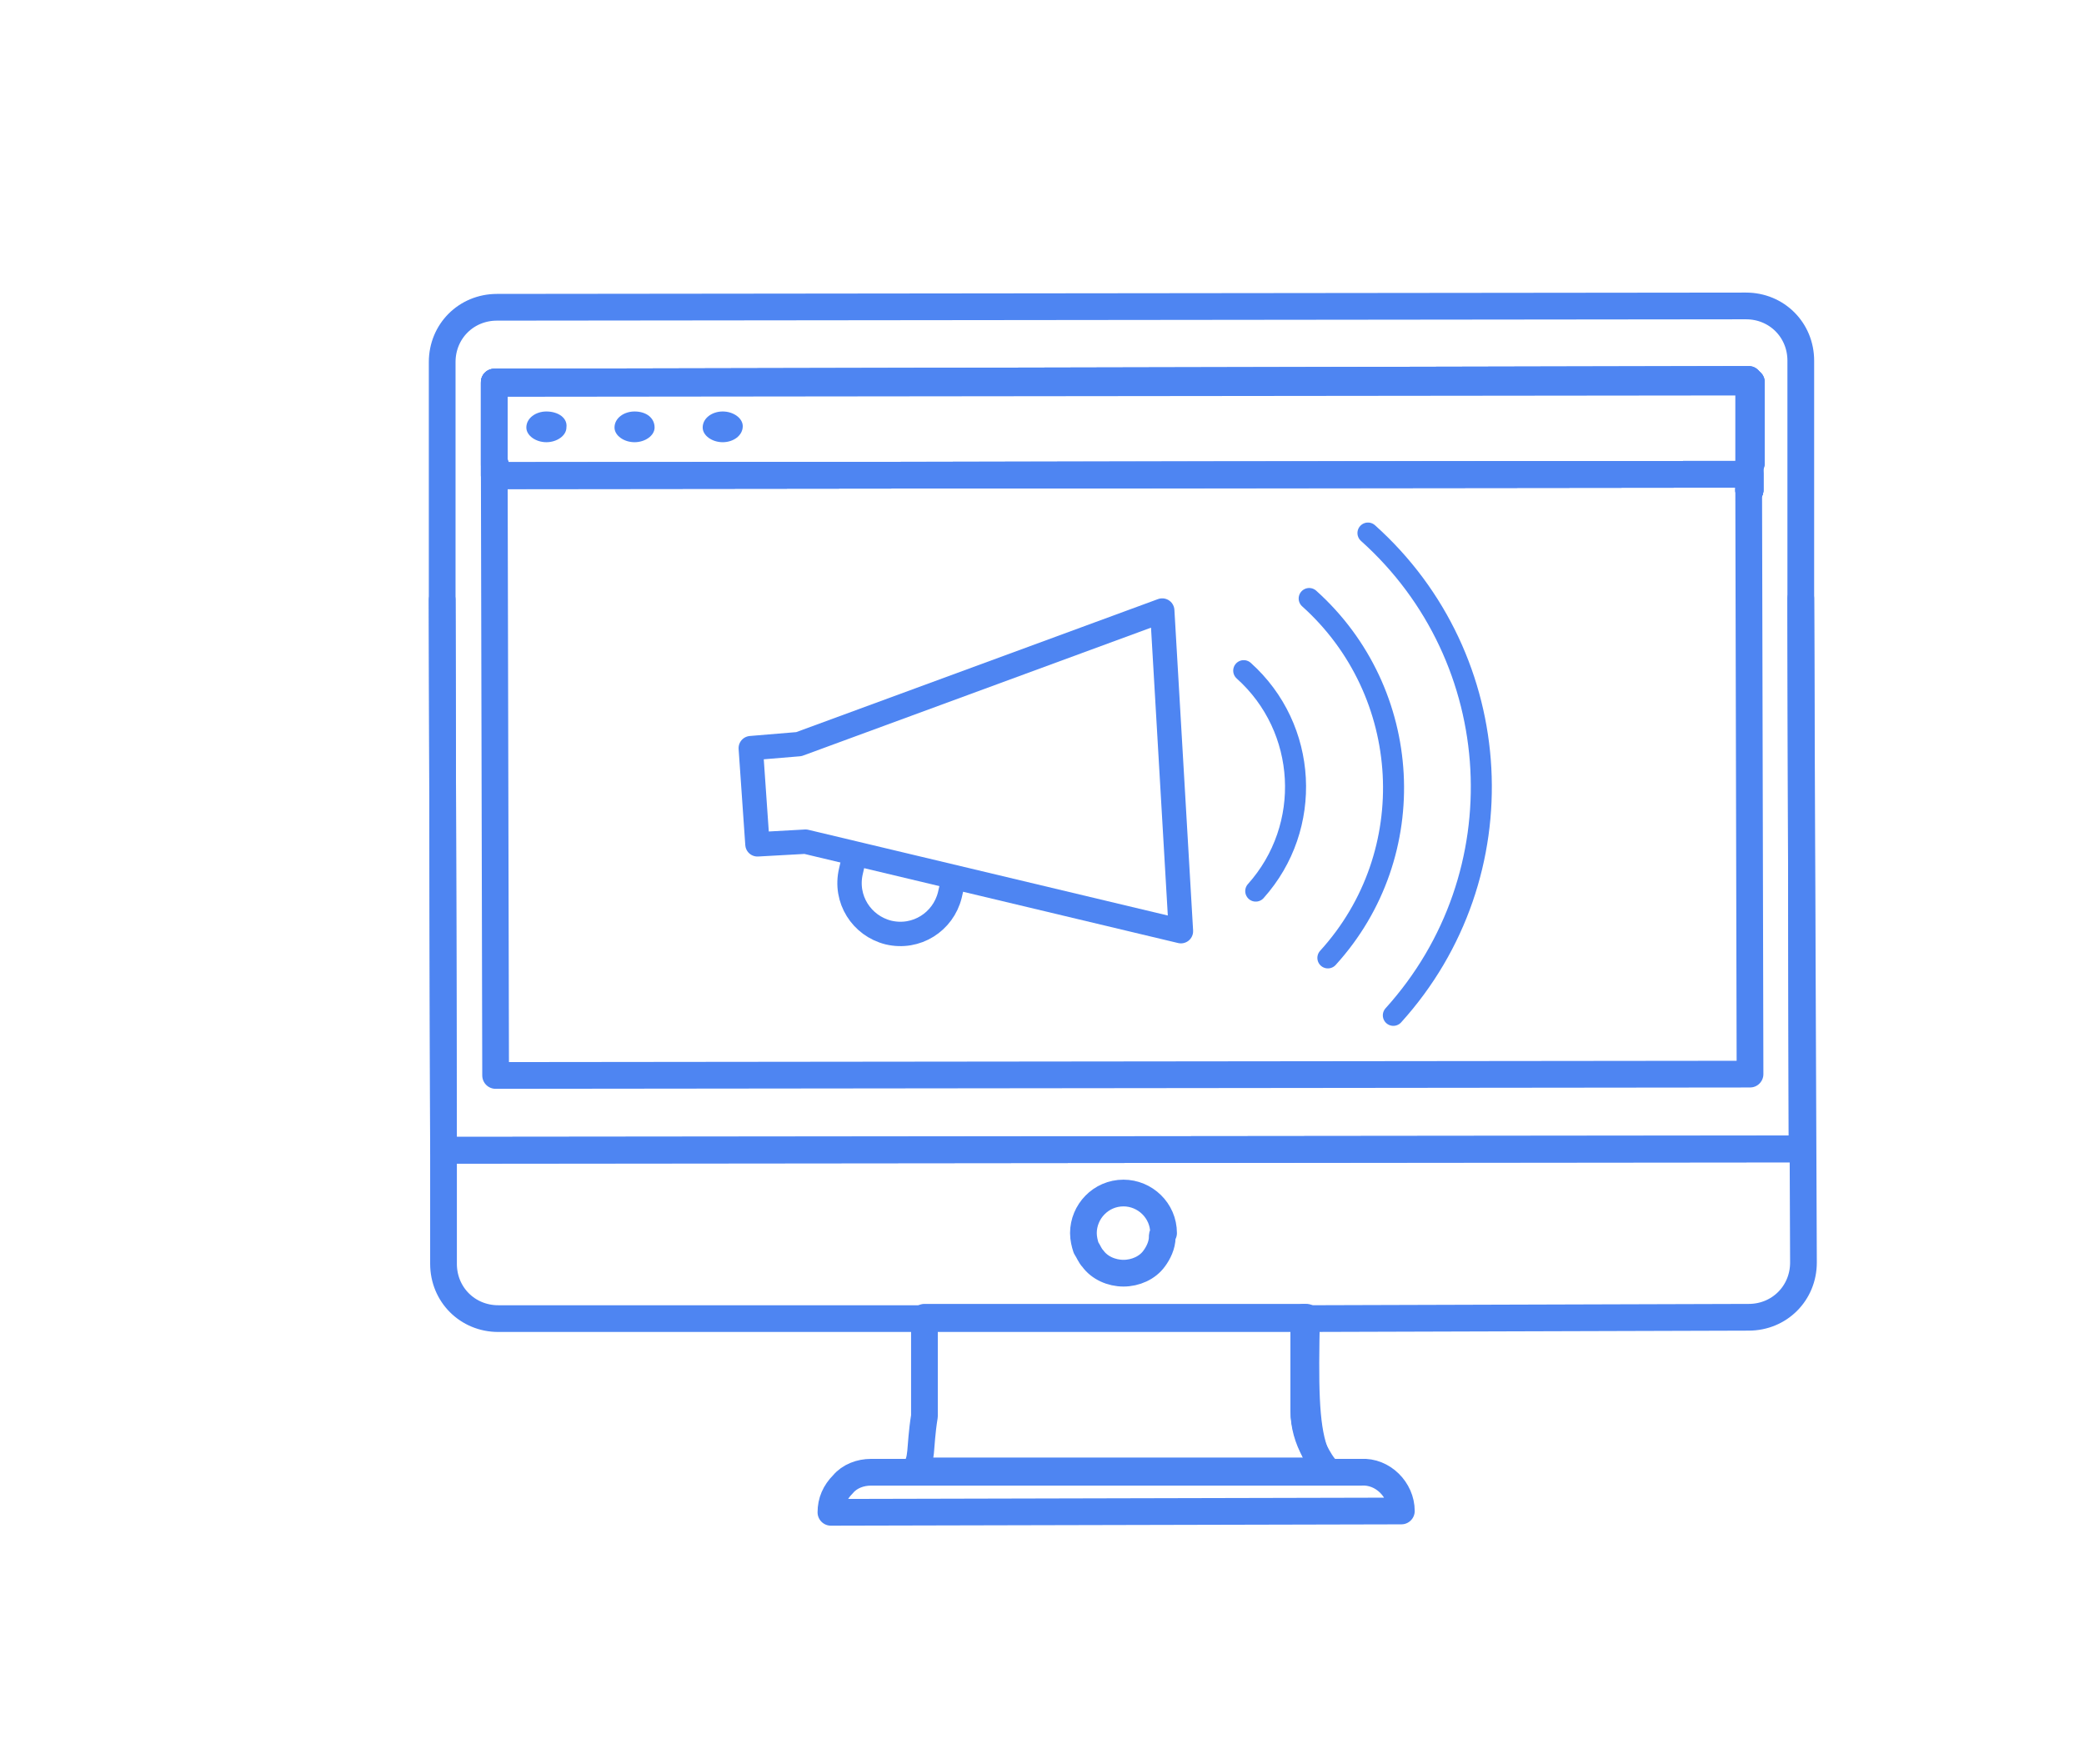
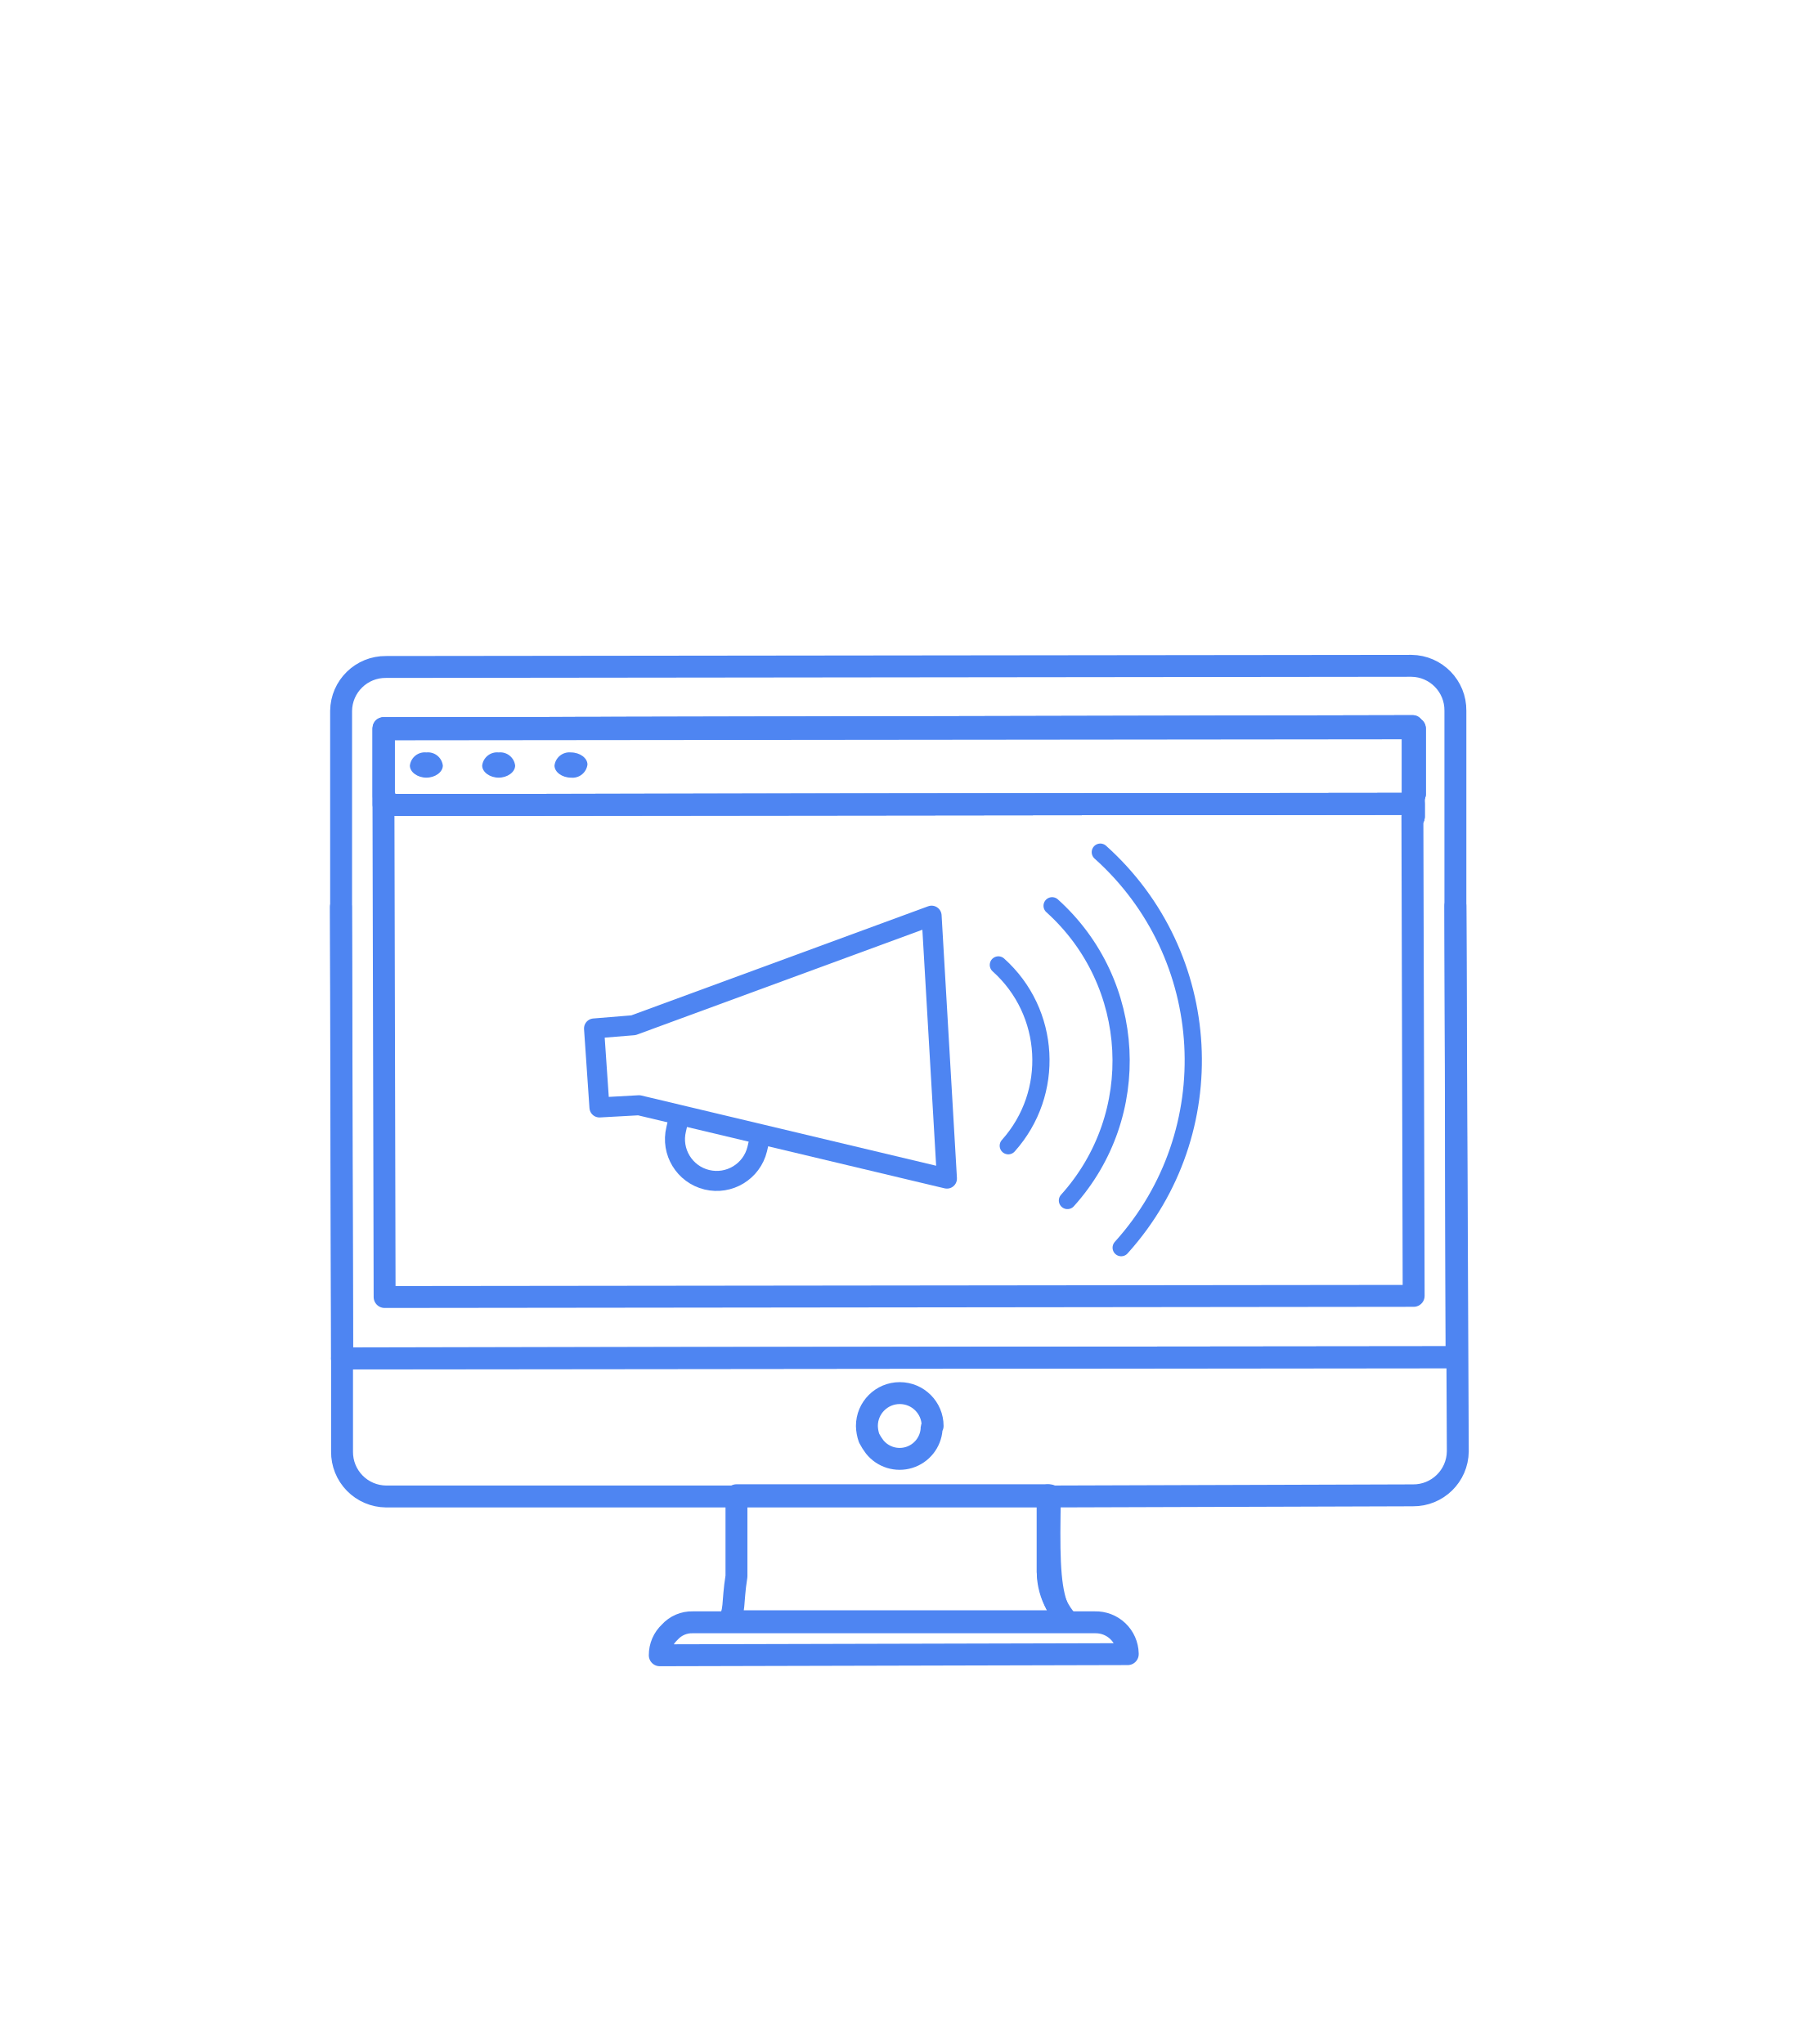
- <svg xmlns="http://www.w3.org/2000/svg" version="1.1" id="Layer_1" x="0px" y="0px" viewBox="0 0 156 132" style="enable-background:new 0 0 156 132;" xml:space="preserve">
-   <style type="text/css">
- 	.st0{fill:none;stroke:#4E85F2;stroke-width:1.825;stroke-linejoin:round;stroke-miterlimit:10;}
- 	.st1{fill:none;stroke:#4E85F2;stroke-width:2;stroke-linejoin:round;stroke-miterlimit:10;}
- 	
- 		.st2{opacity:0.15;fill:none;stroke:#4E85F2;stroke-width:2;stroke-linejoin:round;stroke-miterlimit:10;enable-background:new    ;}
- 	.st3{fill:#4E85F2;}
- 	.st4{fill:none;stroke:#4E85F2;stroke-width:1.574;stroke-linecap:round;stroke-linejoin:round;stroke-miterlimit:10;}
- </style>
-   <g>
-     <g>
-       <polygon class="st0" points="60.3,63 56.7,63.2 56.2,56 59.8,55.7 87,45.7 88.4,69.7   " />
-       <path class="st0" d="M71.4,65.7L71.1,67c-0.5,2-2.5,3.3-4.6,2.8l0,0c-2-0.5-3.3-2.5-2.8-4.6l0.3-1.3" />
-     </g>
-     <g>
-       <path class="st1" d="M98.4,108.6c-0.5-0.9-0.8-1.9-0.8-3c0-2.2,0-4.6,0-7h0.2C97.7,103.6,97.7,106.6,98.4,108.6z" />
-       <path class="st1" d="M99.4,110.1h-2.2l0,0H68.4c0.7-0.8,0.4-1.6,0.8-4.1v-7.4h1.2l0,0h27.2c0,2.4,0,4.8,0,7c0,1,0.4,2.1,0.8,3    C98.7,109.2,99,109.7,99.4,110.1L99.4,110.1z" />
-       <path class="st2" d="M99.4,110.1c-0.4-0.4-0.7-0.9-1-1.5C98.7,109.1,99,109.7,99.4,110.1z" />
-       <rect x="130.9" y="35.5" class="st1" width="0.1" height="1.2" />
-       <path class="st1" d="M134.8,44.8l0.1,41.2L33.2,86.1v8.5c0,2.3,1.8,4.1,4.1,4.1h31.9h1.2l0,0h27.2h0.2l33.1-0.1    c2.3,0,4.1-1.8,4.1-4.1L134.8,44.8z M87,92.6c0,0.6-0.3,1.2-0.6,1.6c-0.5,0.7-1.4,1.1-2.3,1.1c-0.9,0-1.8-0.4-2.3-1.1    c-0.2-0.2-0.3-0.5-0.5-0.8c-0.1-0.3-0.2-0.7-0.2-1.1c0-1.6,1.3-3,3-3c1.6,0,3,1.3,3,3C87,92.4,87,92.5,87,92.6z" />
-       <path class="st1" d="M134.8,44.8v-9.3V27c0-2.3-1.8-4.1-4.1-4.1L37.2,23c-2.3,0-4.1,1.8-4.1,4.1v8.5v9.3l0.1,41.2L134.9,86    L134.8,44.8z M131,80.4l-93.9,0.1L37,35.6v-0.8l0,0v-6l0,0v-0.2l93.9-0.1v0.2h0.2v6H131v2h-0.1L131,80.4z" />
-       <polygon class="st1" points="33.2,86.1 33.2,86.1 33.1,44.9   " />
-       <polygon class="st1" points="131.1,34.6 131,34.6 131,36.7 130.9,36.7 130.9,35.5 37.1,35.6 37,35.6 37,34.8 37,34.8 37,28.7     37,28.7 37,28.6 130.9,28.4 130.9,28.6 131.1,28.6   " />
-       <polygon class="st1" points="130.9,35.5 37.1,35.6 37,35.6 37,34.8 37,28.7 37,28.6 130.9,28.4 130.9,28.6   " />
-       <polygon class="st1" points="131.1,34.6 131,34.6 131,36.7 130.9,36.7 130.9,35.5 37.1,35.6 37.1,34.8 37,34.8 37,28.7 37,28.7     130.9,28.6 131.1,28.6   " />
-       <path class="st1" d="M104.9,113.1l-42.7,0.1c0-0.8,0.3-1.5,0.9-2.1c0.5-0.6,1.3-0.9,2.1-0.9h3.2h28.8l0,0h2.2h2.5    C103.5,110.1,104.9,111.5,104.9,113.1z" />
-       <g>
-         <g>
-           <path class="st3" d="M40.9,30.8L40.9,30.8c-0.8,0-1.5,0.5-1.5,1.2c0,0.6,0.7,1.1,1.5,1.1l0,0c0.8,0,1.5-0.5,1.5-1.1      C42.5,31.3,41.8,30.8,40.9,30.8L40.9,30.8z" />
-         </g>
-         <g>
-           <path class="st3" d="M47.5,30.8L47.5,30.8c-0.8,0-1.5,0.5-1.5,1.2c0,0.6,0.7,1.1,1.5,1.1l0,0c0.8,0,1.5-0.5,1.5-1.1      C49,31.3,48.4,30.8,47.5,30.8L47.5,30.8z" />
-         </g>
-         <g>
-           <path class="st3" d="M54.1,30.8L54.1,30.8c-0.8,0-1.5,0.5-1.5,1.2c0,0.6,0.7,1.1,1.5,1.1l0,0c0.8,0,1.5-0.5,1.5-1.2      C55.6,31.3,54.9,30.8,54.1,30.8L54.1,30.8z" />
-         </g>
-       </g>
-     </g>
-     <path class="st4" d="M93.1,50.2c4.8,4.3,5.2,11.7,0.9,16.5" />
-     <path class="st4" d="M98,44.8c7.8,7,8.5,19.1,1.4,26.9" />
-     <path class="st4" d="M102.4,39.9c10.5,9.4,11.4,25.6,1.9,36.1" />
-   </g>
+ <svg xmlns="http://www.w3.org/2000/svg" id="Layer_1" data-name="Layer 1" width="172.36" height="195.92" viewBox="0 0 172.36 195.92">
+   <defs>
+     <style>.cls-1,.cls-2,.cls-3,.cls-5{fill:none;stroke:#4e85f2;stroke-linejoin:round;}.cls-1{stroke-width:1.92px;}.cls-2,.cls-3{stroke-width:2.1px;}.cls-3{opacity:0.15;isolation:isolate;}.cls-4{fill:#4e85f2;}.cls-5{stroke-linecap:round;stroke-width:1.65px;}</style>
+   </defs>
+   <polygon class="cls-1" points="61.24 105.94 57.45 106.15 56.93 98.58 60.71 98.27 89.28 87.77 90.75 112.97 61.24 105.94" />
+   <path class="cls-1" d="M72.89,108.77l-.32,1.37a4,4,0,0,1-4.83,2.94h0a4,4,0,0,1-2.94-4.83l.32-1.37" />
+   <path class="cls-2" d="M101.25,153.83a6.42,6.42,0,0,1-.84-3.15v-7.35h.21C100.52,148.58,100.52,151.73,101.25,153.83Z" />
+   <path class="cls-2" d="M102.3,155.4H69.74c.74-.84.42-1.68.84-4.31v-7.77h29.83v7.35a8.27,8.27,0,0,0,.84,3.15A5.89,5.89,0,0,0,102.3,155.4Z" />
+   <path class="cls-3" d="M102.3,155.4a5.89,5.89,0,0,1-1.05-1.58A8.23,8.23,0,0,0,102.3,155.4Z" />
+   <rect class="cls-2" x="135.38" y="77.05" width="0.11" height="1.26" />
+   <path class="cls-2" d="M139.48,86.82l.11,43.27-106.81.11v8.93A4.26,4.26,0,0,0,37,143.44h63.64l34.76-.11a4.26,4.26,0,0,0,4.31-4.21s0-.07,0-.1ZM89.28,137a3.07,3.07,0,0,1-5.46,1.68,5.86,5.86,0,0,1-.53-.84,3.78,3.78,0,0,1-.21-1.16,3.15,3.15,0,0,1,6.3,0A.39.39,0,0,0,89.28,137Z" />
+   <path class="cls-2" d="M139.48,86.82V68.13a4.26,4.26,0,0,0-4.21-4.31h-.1L37,63.93a4.26,4.26,0,0,0-4.31,4.21s0,.07,0,.1V86.93l.11,43.27,106.81-.11Zm-4,37.39-98.62.11-.11-47.16v-.84h0V70h0v-.21l98.62-.11v.21h.21v6.3h-.11v2.1h-.11Z" />
+   <polygon class="cls-2" points="32.77 130.2 32.77 130.2 32.67 86.93 32.77 130.2" />
+   <polygon class="cls-2" points="135.59 76.11 135.49 76.11 135.49 78.31 135.38 78.31 135.38 77.05 36.87 77.16 36.77 77.16 36.77 76.32 36.77 76.32 36.77 69.91 36.77 69.91 36.77 69.81 135.38 69.6 135.38 69.81 135.59 69.81 135.59 76.11" />
+   <polygon class="cls-2" points="135.38 77.05 36.87 77.16 36.77 77.16 36.77 76.32 36.77 69.91 36.77 69.81 135.38 69.6 135.38 69.81 135.38 77.05" />
+   <polygon class="cls-2" points="135.59 76.11 135.49 76.11 135.49 78.31 135.38 78.31 135.38 77.05 36.87 77.16 36.87 76.32 36.77 76.32 36.77 69.91 36.77 69.91 135.38 69.81 135.59 69.81 135.59 76.11" />
+   <path class="cls-2" d="M108.08,158.55l-44.85.11a3,3,0,0,1,.95-2.21,2.86,2.86,0,0,1,2.21-.95h38.54a3.07,3.07,0,0,1,3.15,3Z" />
+   <path class="cls-4" d="M40.86,72.12h0a1.44,1.44,0,0,0-1.58,1.26c0,.63.74,1.16,1.58,1.16h0c.84,0,1.58-.53,1.58-1.16A1.44,1.44,0,0,0,40.86,72.12Z" />
+   <path class="cls-4" d="M47.79,72.12h0a1.44,1.44,0,0,0-1.58,1.26c0,.63.74,1.16,1.58,1.16h0c.84,0,1.58-.53,1.58-1.16A1.44,1.44,0,0,0,47.79,72.12Z" />
+   <path class="cls-4" d="M54.72,72.12h0a1.44,1.44,0,0,0-1.58,1.26c0,.63.74,1.16,1.58,1.16h0a1.44,1.44,0,0,0,1.58-1.26C56.3,72.65,55.56,72.12,54.72,72.12Z" />
+   <path class="cls-5" d="M95.68,92.49a12.28,12.28,0,0,1,.95,17.33" />
+   <path class="cls-5" d="M100.83,86.82a20,20,0,0,1,1.47,28.25h0" />
+   <path class="cls-5" d="M105.45,81.68a26.79,26.79,0,0,1,2.07,37.83l-.07.08" />
</svg>
